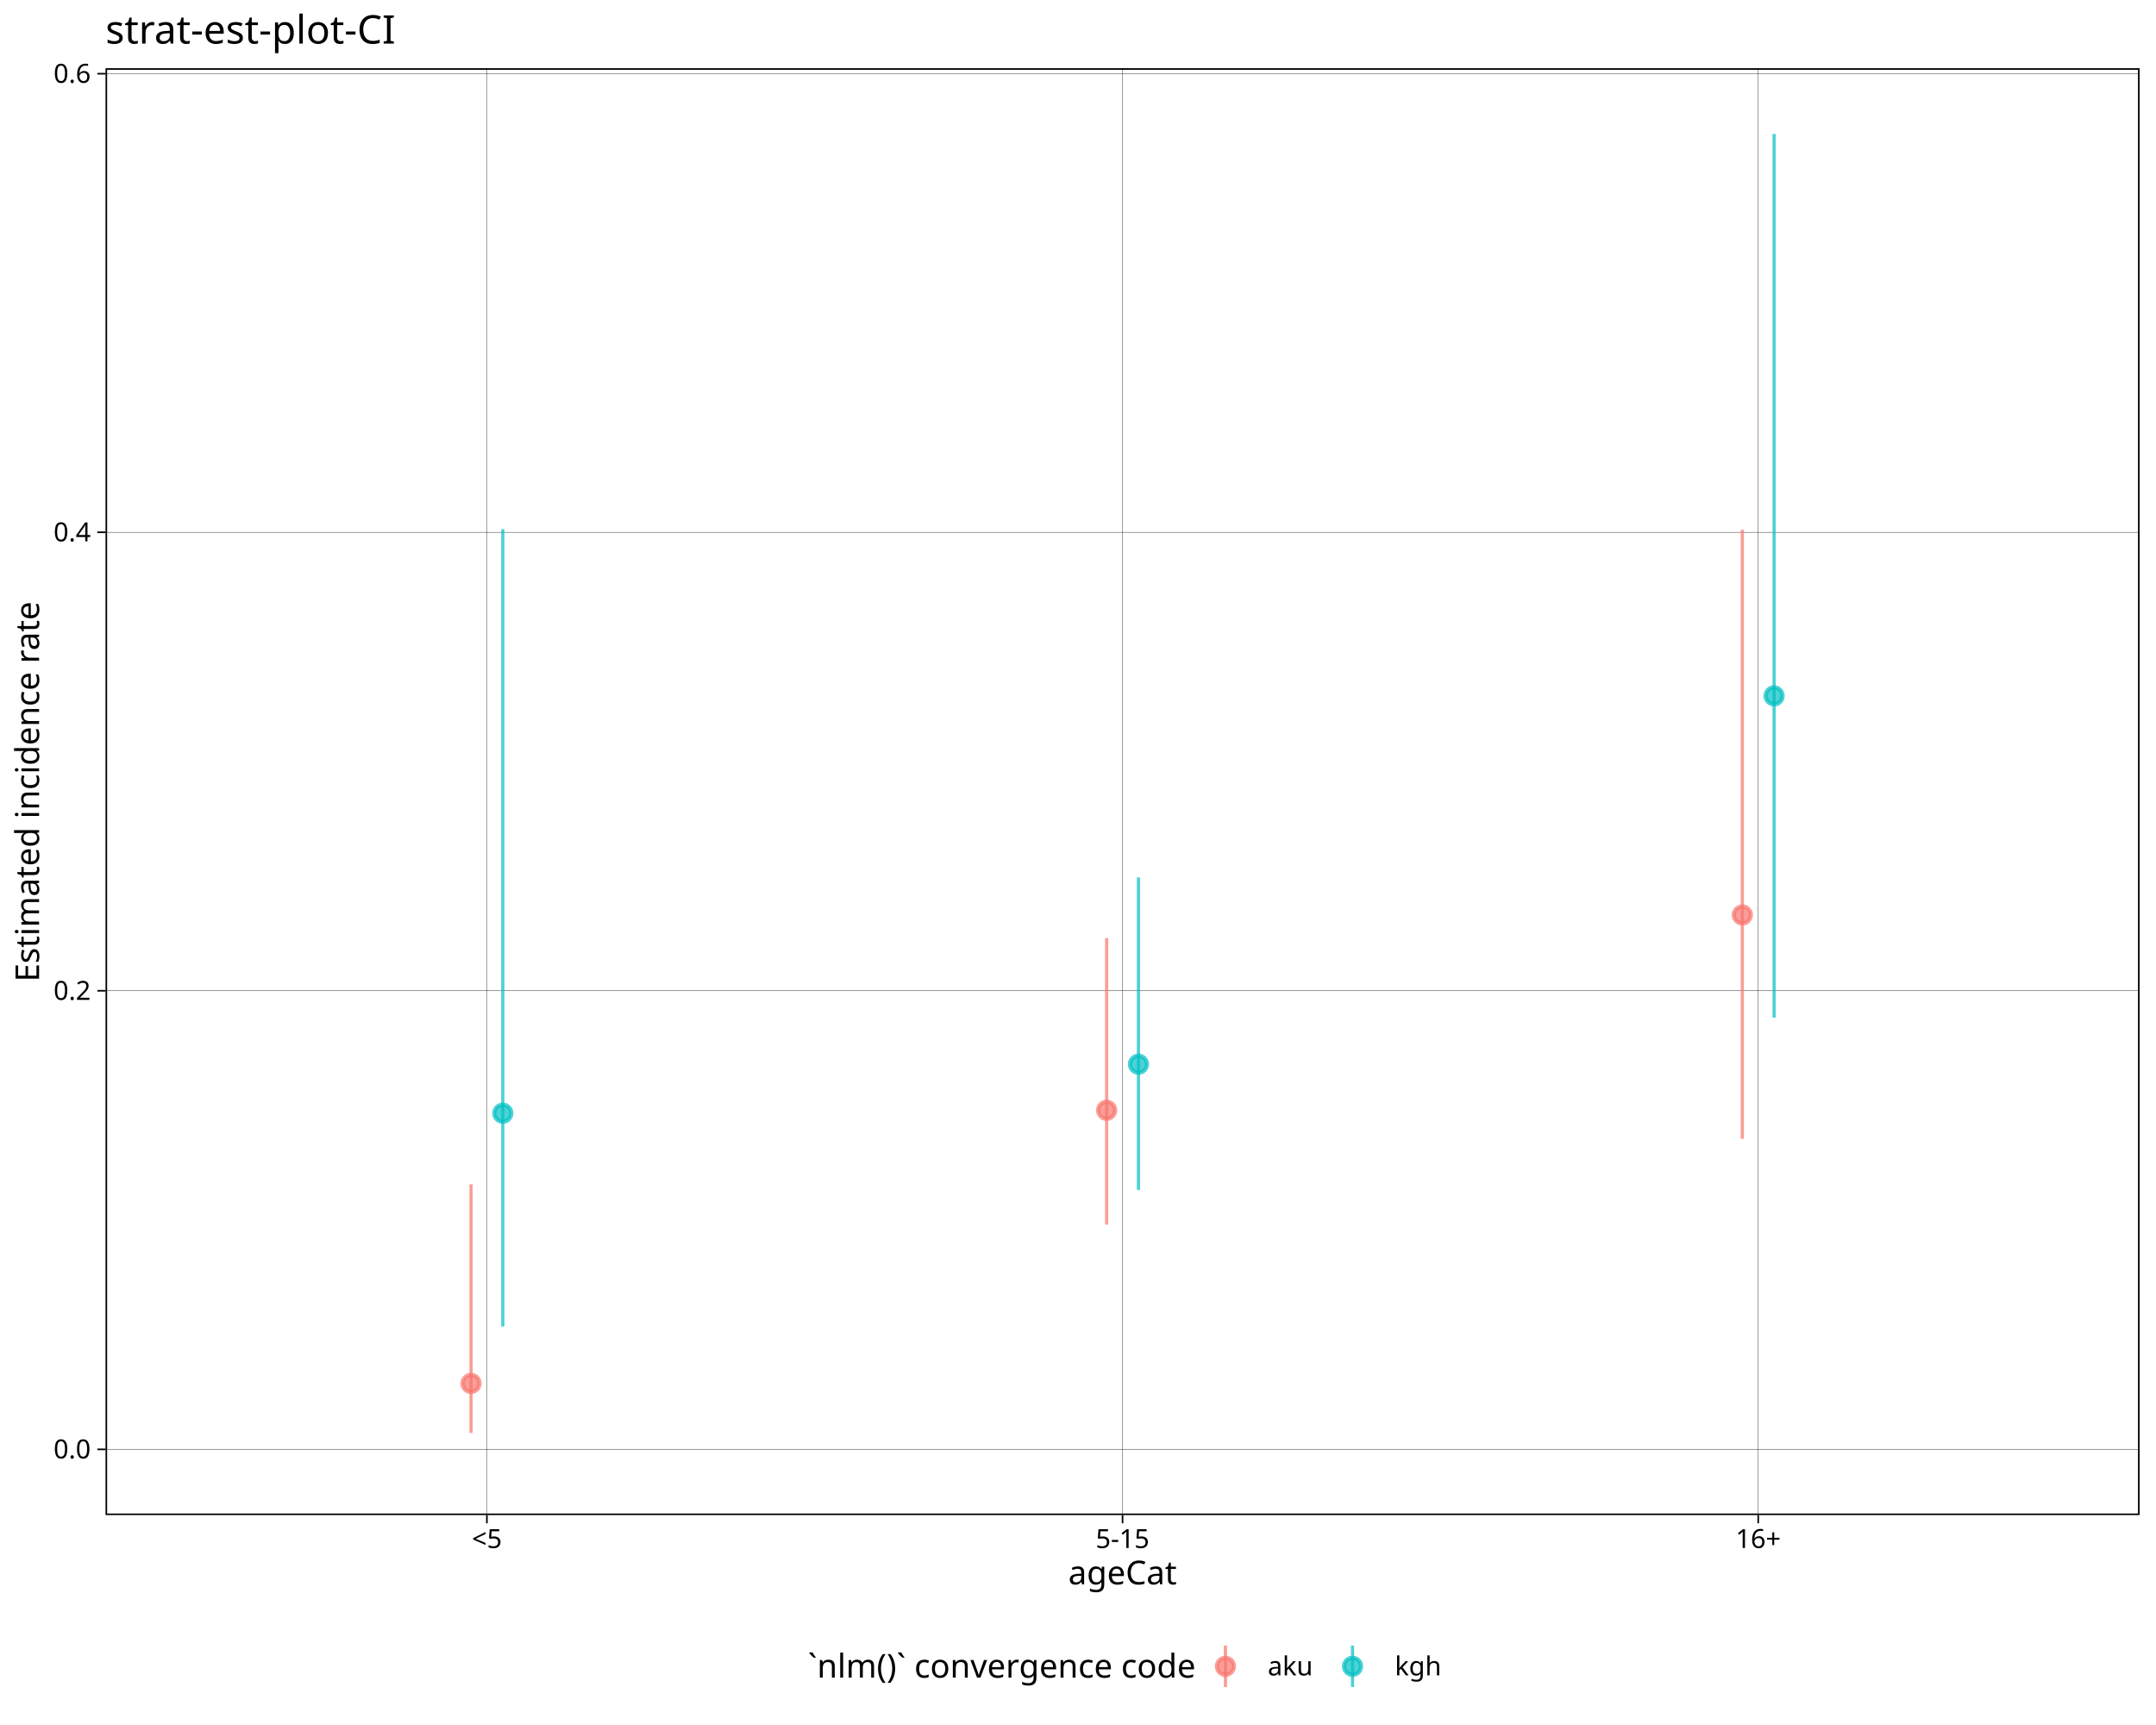
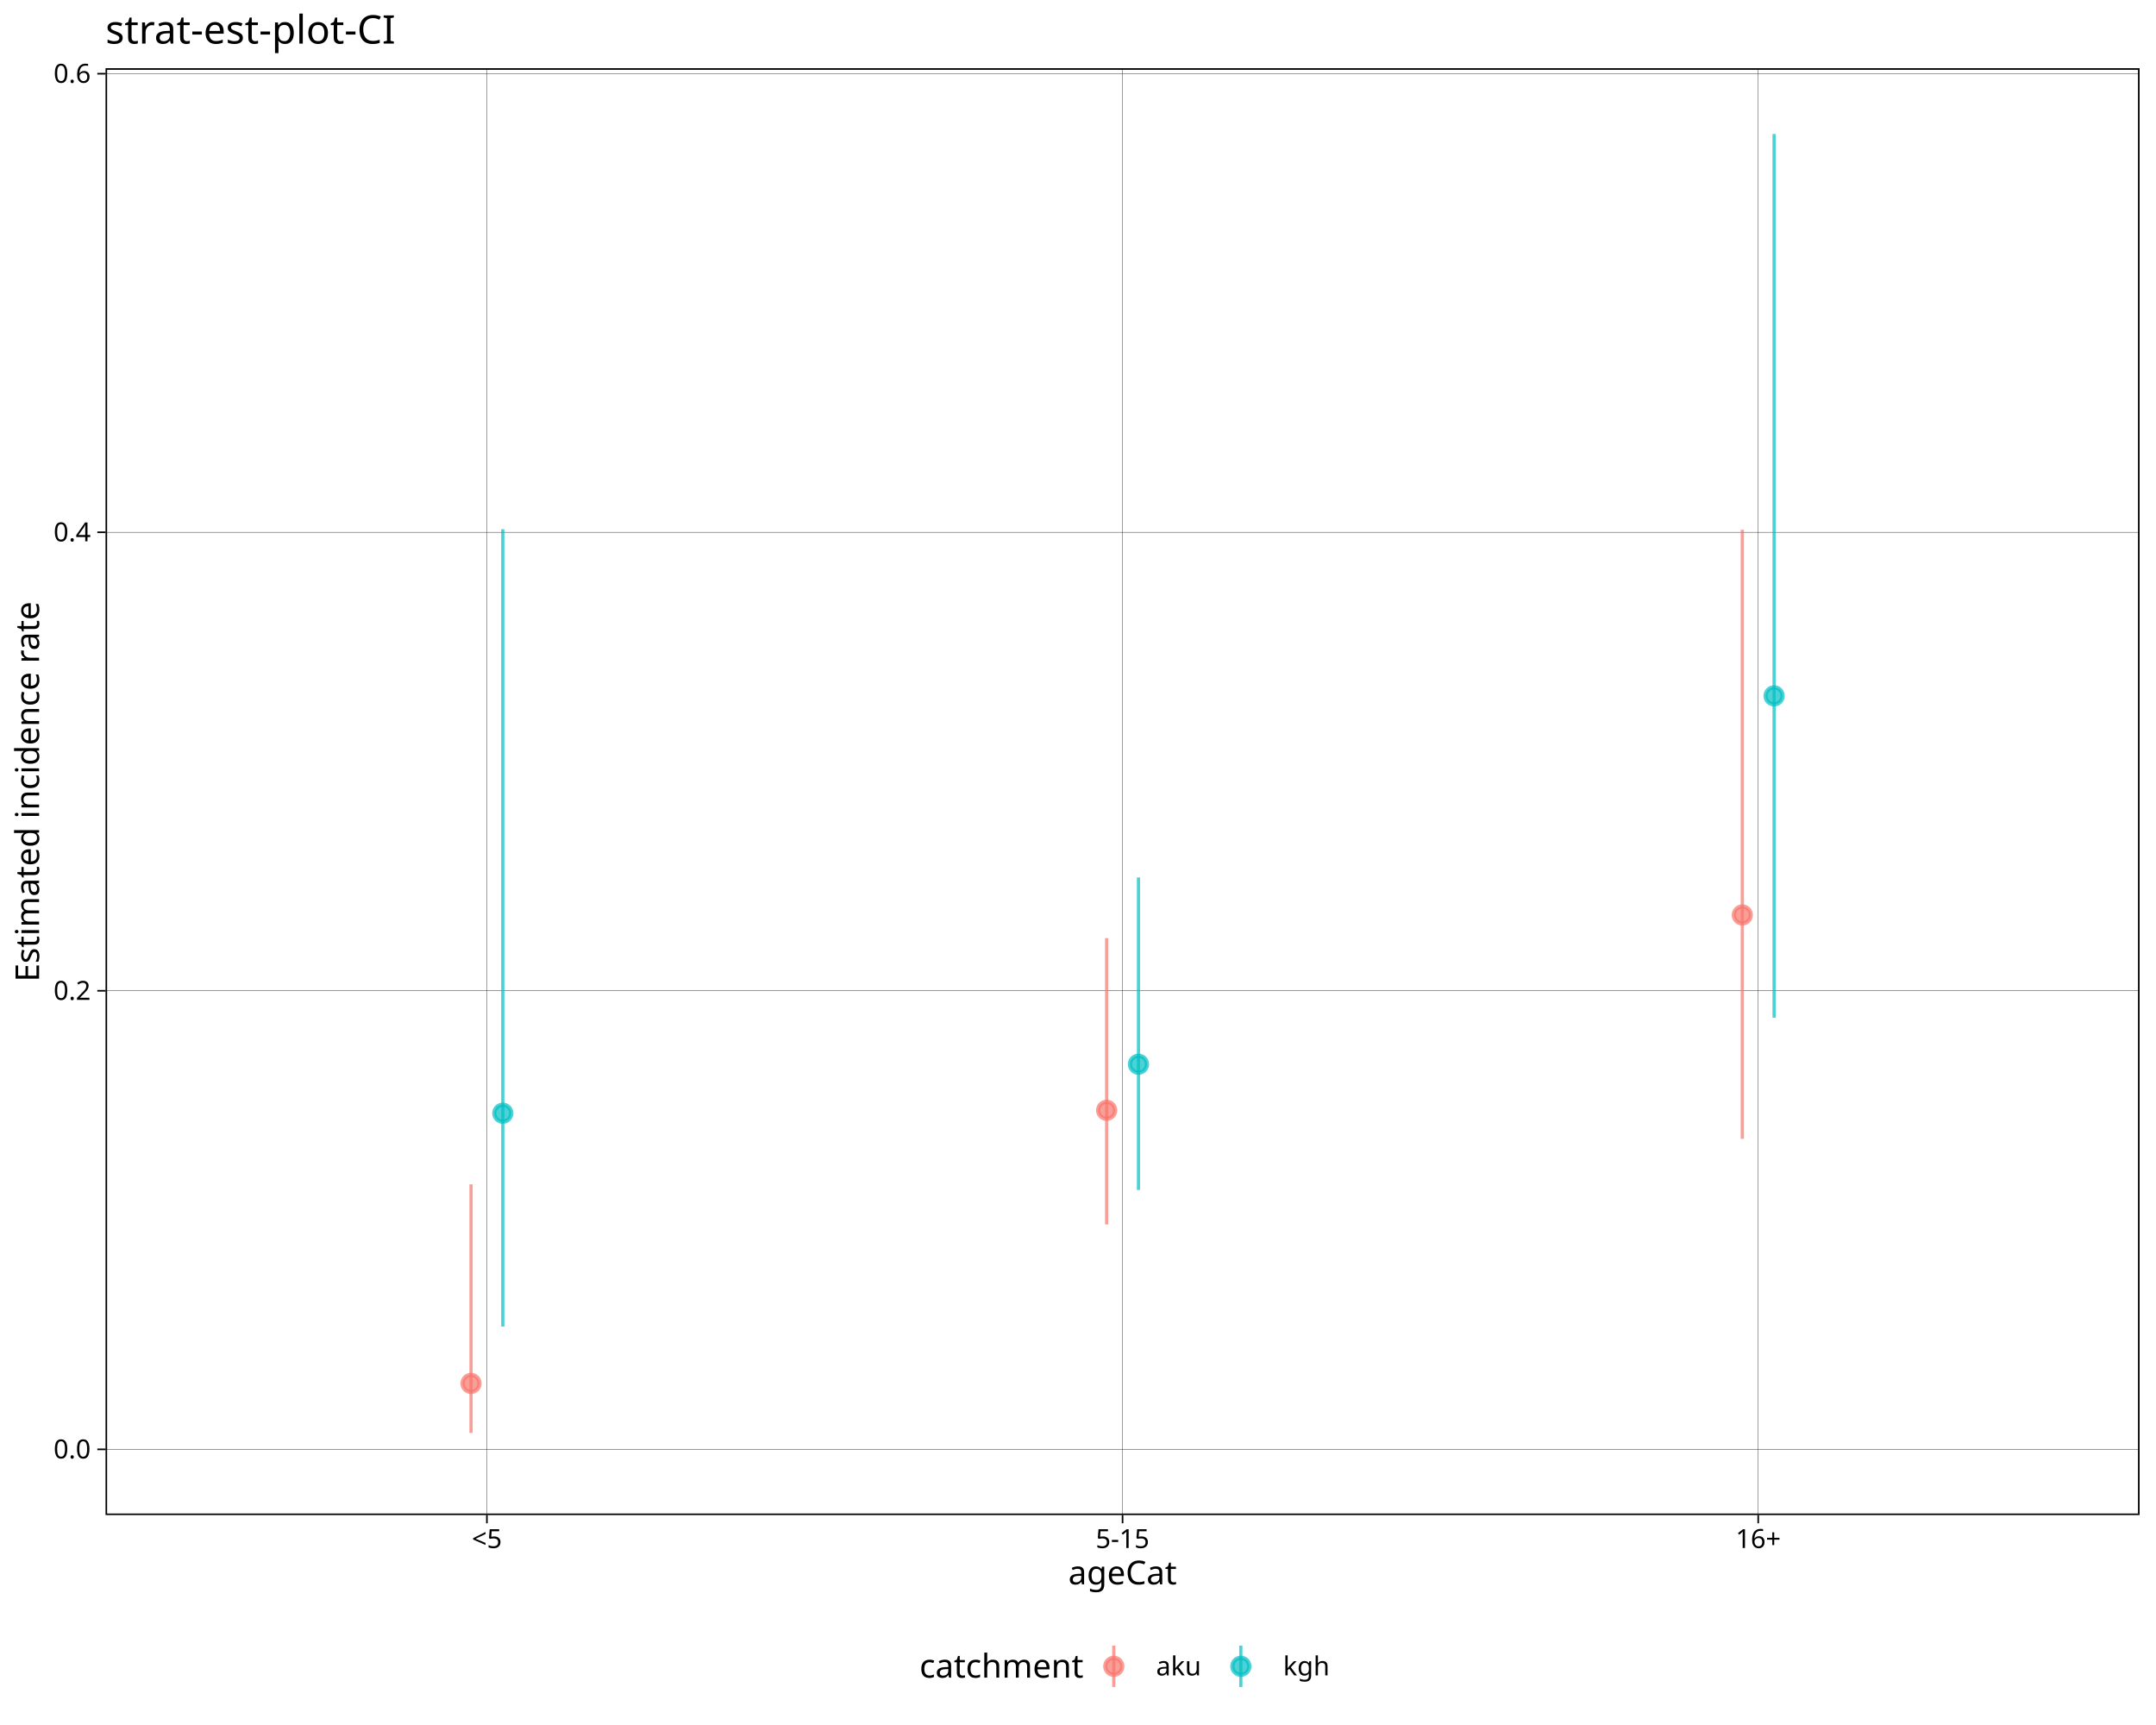
<svg xmlns="http://www.w3.org/2000/svg" class="svglite" data-engine-version="2.0" width="720.00pt" height="576.00pt" viewBox="0 0 720.00 576.00">
  <defs>
    <style type="text/css">
    .svglite line, .svglite polyline, .svglite polygon, .svglite path, .svglite rect, .svglite circle {
      fill: none;
      stroke: #000000;
      stroke-linecap: round;
      stroke-linejoin: round;
      stroke-miterlimit: 10.00;
    }
  </style>
  </defs>
  <rect width="100%" height="100%" style="stroke: none; fill: #FFFFFF;" />
  <defs>
    <clipPath id="cpMC4wMHw3MjAuMDB8MC4wMHw1NzYuMDA=">
      <rect x="0.00" y="0.00" width="720.00" height="576.00" />
    </clipPath>
  </defs>
  <g clip-path="url(#cpMC4wMHw3MjAuMDB8MC4wMHw1NzYuMDA=)">
    <rect x="0.00" y="0.00" width="720.00" height="576.00" style="stroke-width: 1.07; stroke: #FFFFFF; fill: #FFFFFF;" />
  </g>
  <defs>
    <clipPath id="cpMzUuMjR8NzE0LjUyfDIyLjc4fDUwNS45MQ==">
      <rect x="35.24" y="22.78" width="679.28" height="483.13" />
    </clipPath>
  </defs>
  <g clip-path="url(#cpMzUuMjR8NzE0LjUyfDIyLjc4fDUwNS45MQ==)">
    <rect x="35.24" y="22.78" width="679.28" height="483.13" style="stroke-width: 1.07; stroke: none; fill: #FFFFFF;" />
    <polyline points="35.24,483.95 714.52,483.95 " style="stroke-width: 0.11; stroke-linecap: butt;" />
    <polyline points="35.24,330.84 714.52,330.84 " style="stroke-width: 0.11; stroke-linecap: butt;" />
    <polyline points="35.24,177.73 714.52,177.73 " style="stroke-width: 0.11; stroke-linecap: butt;" />
    <polyline points="35.24,24.62 714.52,24.62 " style="stroke-width: 0.11; stroke-linecap: butt;" />
    <polyline points="162.60,505.91 162.60,22.78 " style="stroke-width: 0.11; stroke-linecap: butt;" />
    <polyline points="374.88,505.91 374.88,22.78 " style="stroke-width: 0.11; stroke-linecap: butt;" />
    <polyline points="587.16,505.91 587.16,22.78 " style="stroke-width: 0.11; stroke-linecap: butt;" />
    <line x1="157.30" y1="478.48" x2="157.30" y2="395.47" style="stroke-width: 1.07; stroke: #F8766D; stroke-opacity: 0.70; stroke-linecap: butt;" />
    <line x1="167.91" y1="442.95" x2="167.91" y2="176.72" style="stroke-width: 1.07; stroke: #00BFC4; stroke-opacity: 0.70; stroke-linecap: butt;" />
    <line x1="369.57" y1="408.87" x2="369.57" y2="313.25" style="stroke-width: 1.07; stroke: #F8766D; stroke-opacity: 0.70; stroke-linecap: butt;" />
    <line x1="380.19" y1="397.35" x2="380.19" y2="292.99" style="stroke-width: 1.07; stroke: #00BFC4; stroke-opacity: 0.70; stroke-linecap: butt;" />
    <line x1="581.85" y1="380.27" x2="581.85" y2="176.89" style="stroke-width: 1.07; stroke: #F8766D; stroke-opacity: 0.70; stroke-linecap: butt;" />
    <line x1="592.46" y1="339.83" x2="592.46" y2="44.74" style="stroke-width: 1.07; stroke: #00BFC4; stroke-opacity: 0.70; stroke-linecap: butt;" />
    <circle cx="157.30" cy="461.94" r="2.84" style="stroke-width: 1.42; stroke: #F8766D; stroke-opacity: 0.70; fill: #F8766D; fill-opacity: 0.70;" />
    <circle cx="167.91" cy="371.72" r="2.84" style="stroke-width: 1.42; stroke: #00BFC4; stroke-opacity: 0.70; fill: #00BFC4; fill-opacity: 0.70;" />
    <circle cx="369.57" cy="370.74" r="2.84" style="stroke-width: 1.42; stroke: #F8766D; stroke-opacity: 0.70; fill: #F8766D; fill-opacity: 0.70;" />
    <circle cx="380.19" cy="355.36" r="2.84" style="stroke-width: 1.42; stroke: #00BFC4; stroke-opacity: 0.70; fill: #00BFC4; fill-opacity: 0.70;" />
    <circle cx="581.85" cy="305.52" r="2.84" style="stroke-width: 1.42; stroke: #F8766D; stroke-opacity: 0.70; fill: #F8766D; fill-opacity: 0.70;" />
    <circle cx="592.46" cy="232.36" r="2.84" style="stroke-width: 1.42; stroke: #00BFC4; stroke-opacity: 0.70; fill: #00BFC4; fill-opacity: 0.70;" />
    <rect x="35.24" y="22.78" width="679.28" height="483.13" style="stroke-width: 1.07;" />
  </g>
  <g clip-path="url(#cpMC4wMHw3MjAuMDB8MC4wMHw1NzYuMDA=)">
    <text x="30.31" y="486.98" text-anchor="end" style="font-size: 8.80px; font-family: sans;" textLength="12.23px" lengthAdjust="spacingAndGlyphs">0.0</text>
    <text x="30.31" y="333.87" text-anchor="end" style="font-size: 8.80px; font-family: sans;" textLength="12.23px" lengthAdjust="spacingAndGlyphs">0.2</text>
    <text x="30.31" y="180.76" text-anchor="end" style="font-size: 8.80px; font-family: sans;" textLength="12.23px" lengthAdjust="spacingAndGlyphs">0.4</text>
    <text x="30.31" y="27.64" text-anchor="end" style="font-size: 8.80px; font-family: sans;" textLength="12.23px" lengthAdjust="spacingAndGlyphs">0.6</text>
    <polyline points="32.50,483.95 35.24,483.95 " style="stroke-width: 0.53; stroke-linecap: butt;" />
    <polyline points="32.50,330.84 35.24,330.84 " style="stroke-width: 0.53; stroke-linecap: butt;" />
    <polyline points="32.50,177.73 35.24,177.73 " style="stroke-width: 0.53; stroke-linecap: butt;" />
    <polyline points="32.50,24.62 35.24,24.62 " style="stroke-width: 0.53; stroke-linecap: butt;" />
    <polyline points="162.60,508.65 162.60,505.91 " style="stroke-width: 0.53; stroke-linecap: butt;" />
    <polyline points="374.88,508.65 374.88,505.91 " style="stroke-width: 0.53; stroke-linecap: butt;" />
    <polyline points="587.16,508.65 587.16,505.91 " style="stroke-width: 0.53; stroke-linecap: butt;" />
    <text x="162.60" y="516.90" text-anchor="middle" style="font-size: 8.80px; font-family: sans;" textLength="10.04px" lengthAdjust="spacingAndGlyphs">&lt;5</text>
    <text x="374.88" y="516.90" text-anchor="middle" style="font-size: 8.80px; font-family: sans;" textLength="17.61px" lengthAdjust="spacingAndGlyphs">5-15</text>
    <text x="587.16" y="516.90" text-anchor="middle" style="font-size: 8.80px; font-family: sans;" textLength="14.93px" lengthAdjust="spacingAndGlyphs">16+</text>
    <text x="374.88" y="529.04" text-anchor="middle" style="font-size: 11.00px; font-family: sans;" textLength="35.47px" lengthAdjust="spacingAndGlyphs">ageCat</text>
    <text transform="translate(13.05,264.35) rotate(-90)" text-anchor="middle" style="font-size: 11.00px; font-family: sans;" textLength="120.47px" lengthAdjust="spacingAndGlyphs">Estimated incidence rate</text>
-     <rect x="264.29" y="542.28" width="221.18" height="28.24" style="stroke-width: 1.07; stroke: none; fill: #FFFFFF;" />
-     <text x="269.77" y="560.19" style="font-size: 11.00px; font-family: sans;" textLength="125.35px" lengthAdjust="spacingAndGlyphs">`nlm()` convergence code</text>
-     <rect x="400.60" y="547.76" width="17.28" height="17.28" style="stroke-width: 1.07; stroke: none; fill: #FFFFFF;" />
-     <line x1="409.24" y1="563.31" x2="409.24" y2="549.49" style="stroke-width: 1.07; stroke: #F8766D; stroke-opacity: 0.70; stroke-linecap: butt;" />
-     <circle cx="409.24" cy="556.40" r="2.84" style="stroke-width: 1.42; stroke: #F8766D; stroke-opacity: 0.70; fill: #F8766D; fill-opacity: 0.70;" />
-     <rect x="443.04" y="547.76" width="17.28" height="17.28" style="stroke-width: 1.07; stroke: none; fill: #FFFFFF;" />
-     <line x1="451.68" y1="563.31" x2="451.68" y2="549.49" style="stroke-width: 1.07; stroke: #00BFC4; stroke-opacity: 0.70; stroke-linecap: butt;" />
-     <circle cx="451.68" cy="556.40" r="2.84" style="stroke-width: 1.42; stroke: #00BFC4; stroke-opacity: 0.70; fill: #00BFC4; fill-opacity: 0.70;" />
-     <text x="423.36" y="559.43" style="font-size: 8.80px; font-family: sans;" textLength="14.19px" lengthAdjust="spacingAndGlyphs">aku</text>
-     <text x="465.80" y="559.43" style="font-size: 8.80px; font-family: sans;" textLength="14.19px" lengthAdjust="spacingAndGlyphs">kgh</text>
+     <rect x="301.59" y="542.28" width="146.58" height="28.24" style="stroke-width: 1.07; stroke: none; fill: #FFFFFF;" />
+     <text x="307.07" y="560.19" style="font-size: 11.00px; font-family: sans;" textLength="50.76px" lengthAdjust="spacingAndGlyphs">catchment</text>
+     <rect x="363.31" y="547.76" width="17.28" height="17.28" style="stroke-width: 1.07; stroke: none; fill: #FFFFFF;" />
+     <line x1="371.95" y1="563.31" x2="371.95" y2="549.49" style="stroke-width: 1.07; stroke: #F8766D; stroke-opacity: 0.70; stroke-linecap: butt;" />
+     <circle cx="371.95" cy="556.40" r="2.84" style="stroke-width: 1.42; stroke: #F8766D; stroke-opacity: 0.70; fill: #F8766D; fill-opacity: 0.70;" />
+     <rect x="405.74" y="547.76" width="17.28" height="17.28" style="stroke-width: 1.07; stroke: none; fill: #FFFFFF;" />
+     <line x1="414.38" y1="563.31" x2="414.38" y2="549.49" style="stroke-width: 1.07; stroke: #00BFC4; stroke-opacity: 0.70; stroke-linecap: butt;" />
+     <circle cx="414.38" cy="556.40" r="2.84" style="stroke-width: 1.42; stroke: #00BFC4; stroke-opacity: 0.70; fill: #00BFC4; fill-opacity: 0.70;" />
+     <text x="386.07" y="559.43" style="font-size: 8.80px; font-family: sans;" textLength="14.19px" lengthAdjust="spacingAndGlyphs">aku</text>
+     <text x="428.50" y="559.43" style="font-size: 8.80px; font-family: sans;" textLength="14.19px" lengthAdjust="spacingAndGlyphs">kgh</text>
    <text x="35.24" y="14.56" style="font-size: 13.20px; font-family: sans;" textLength="90.96px" lengthAdjust="spacingAndGlyphs">strat-est-plot-CI</text>
  </g>
</svg>
